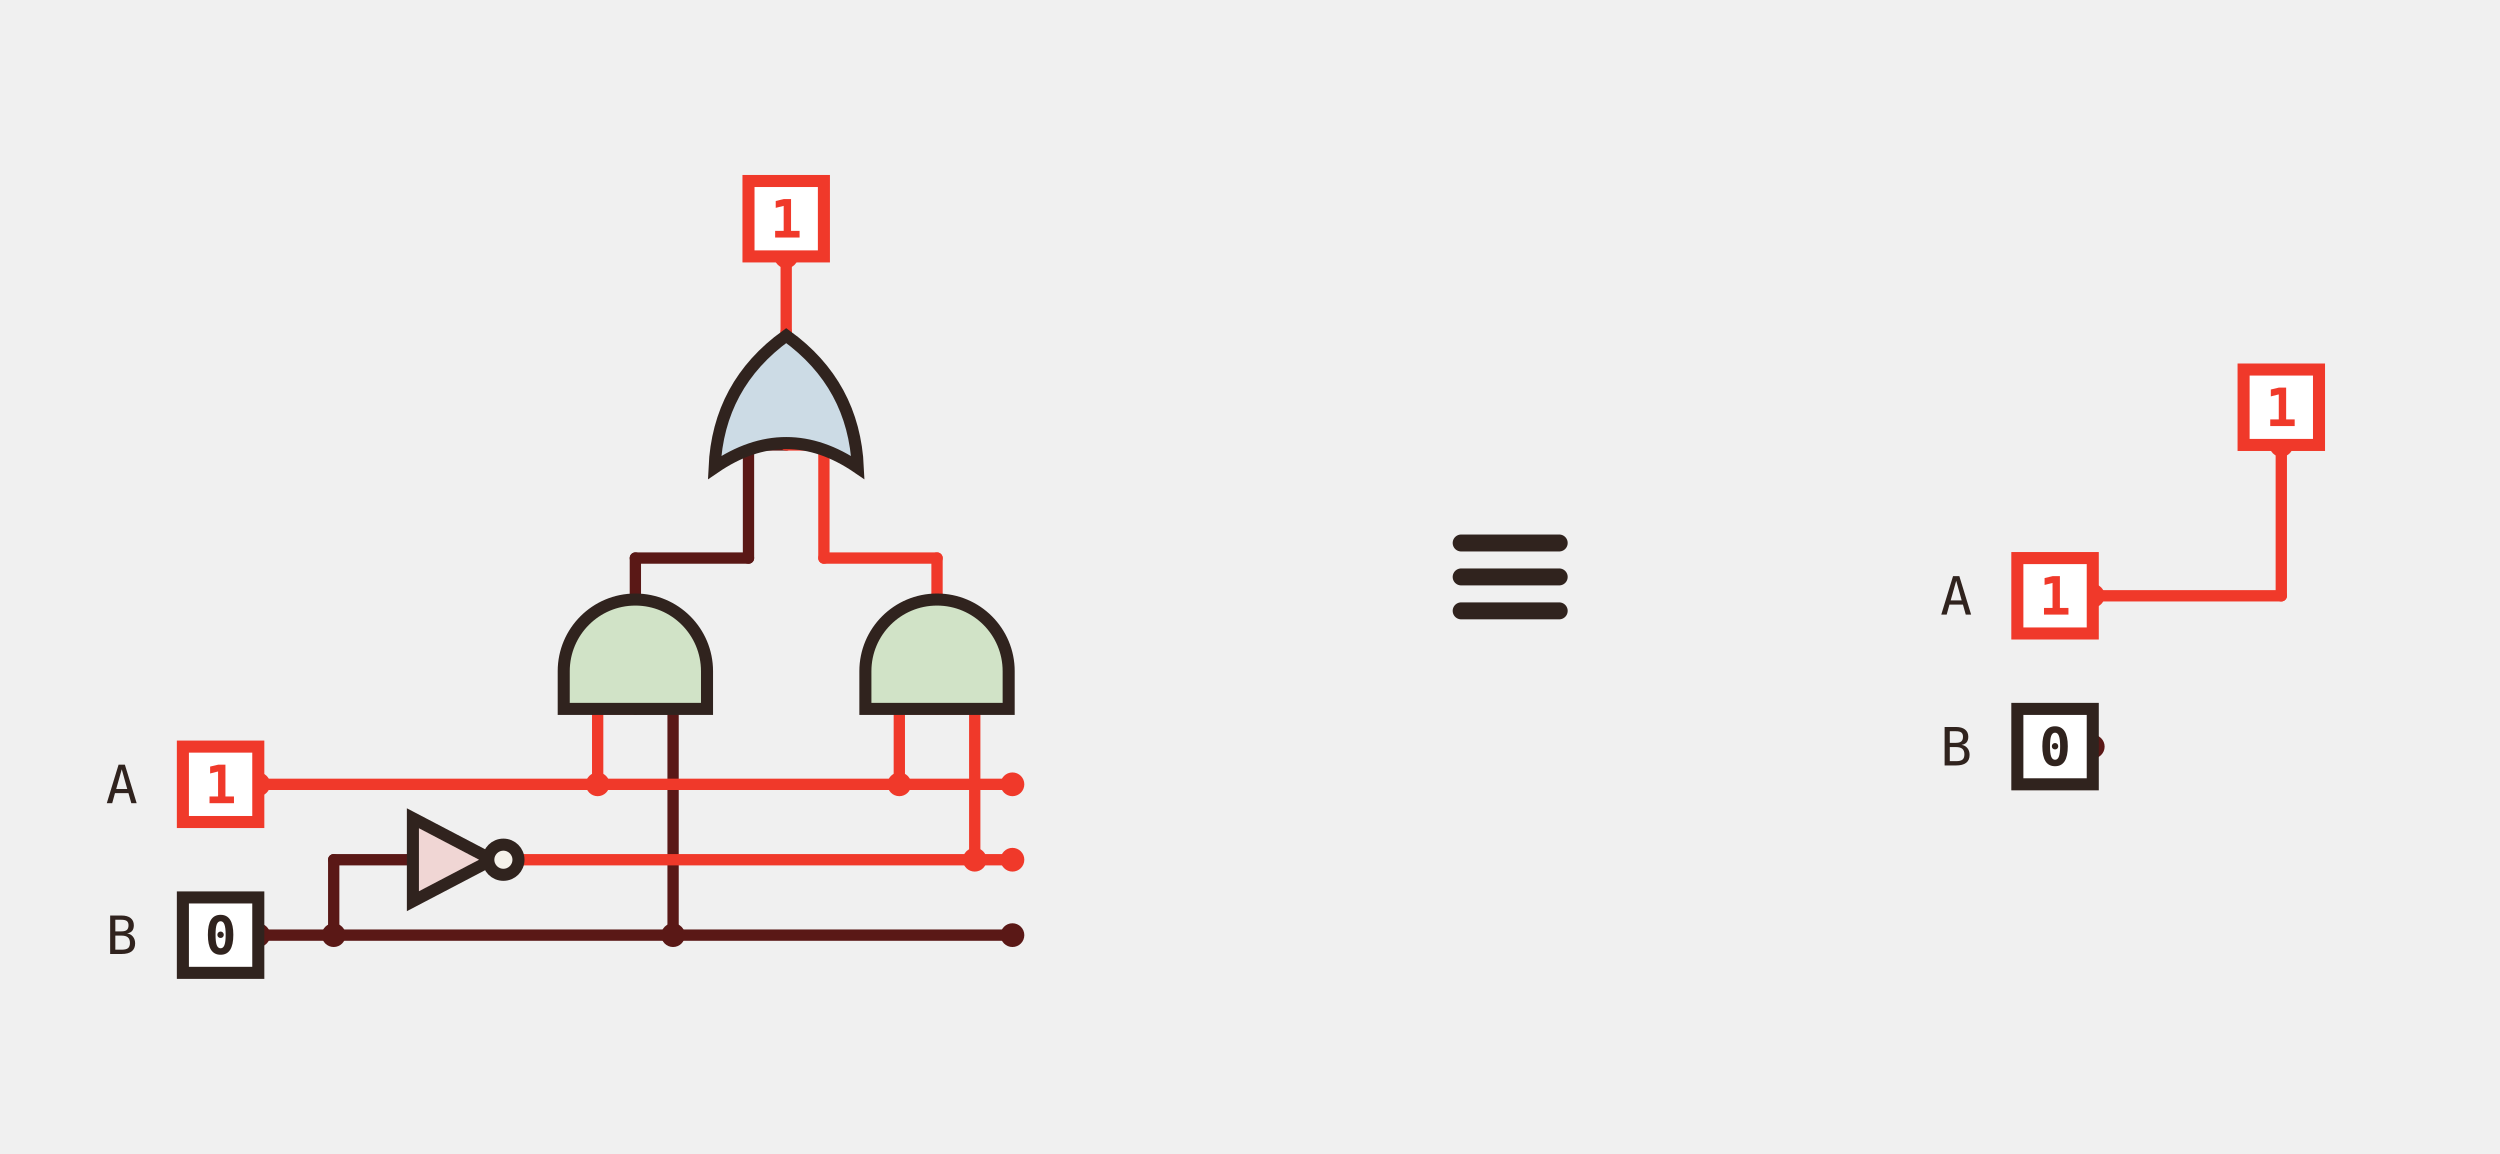
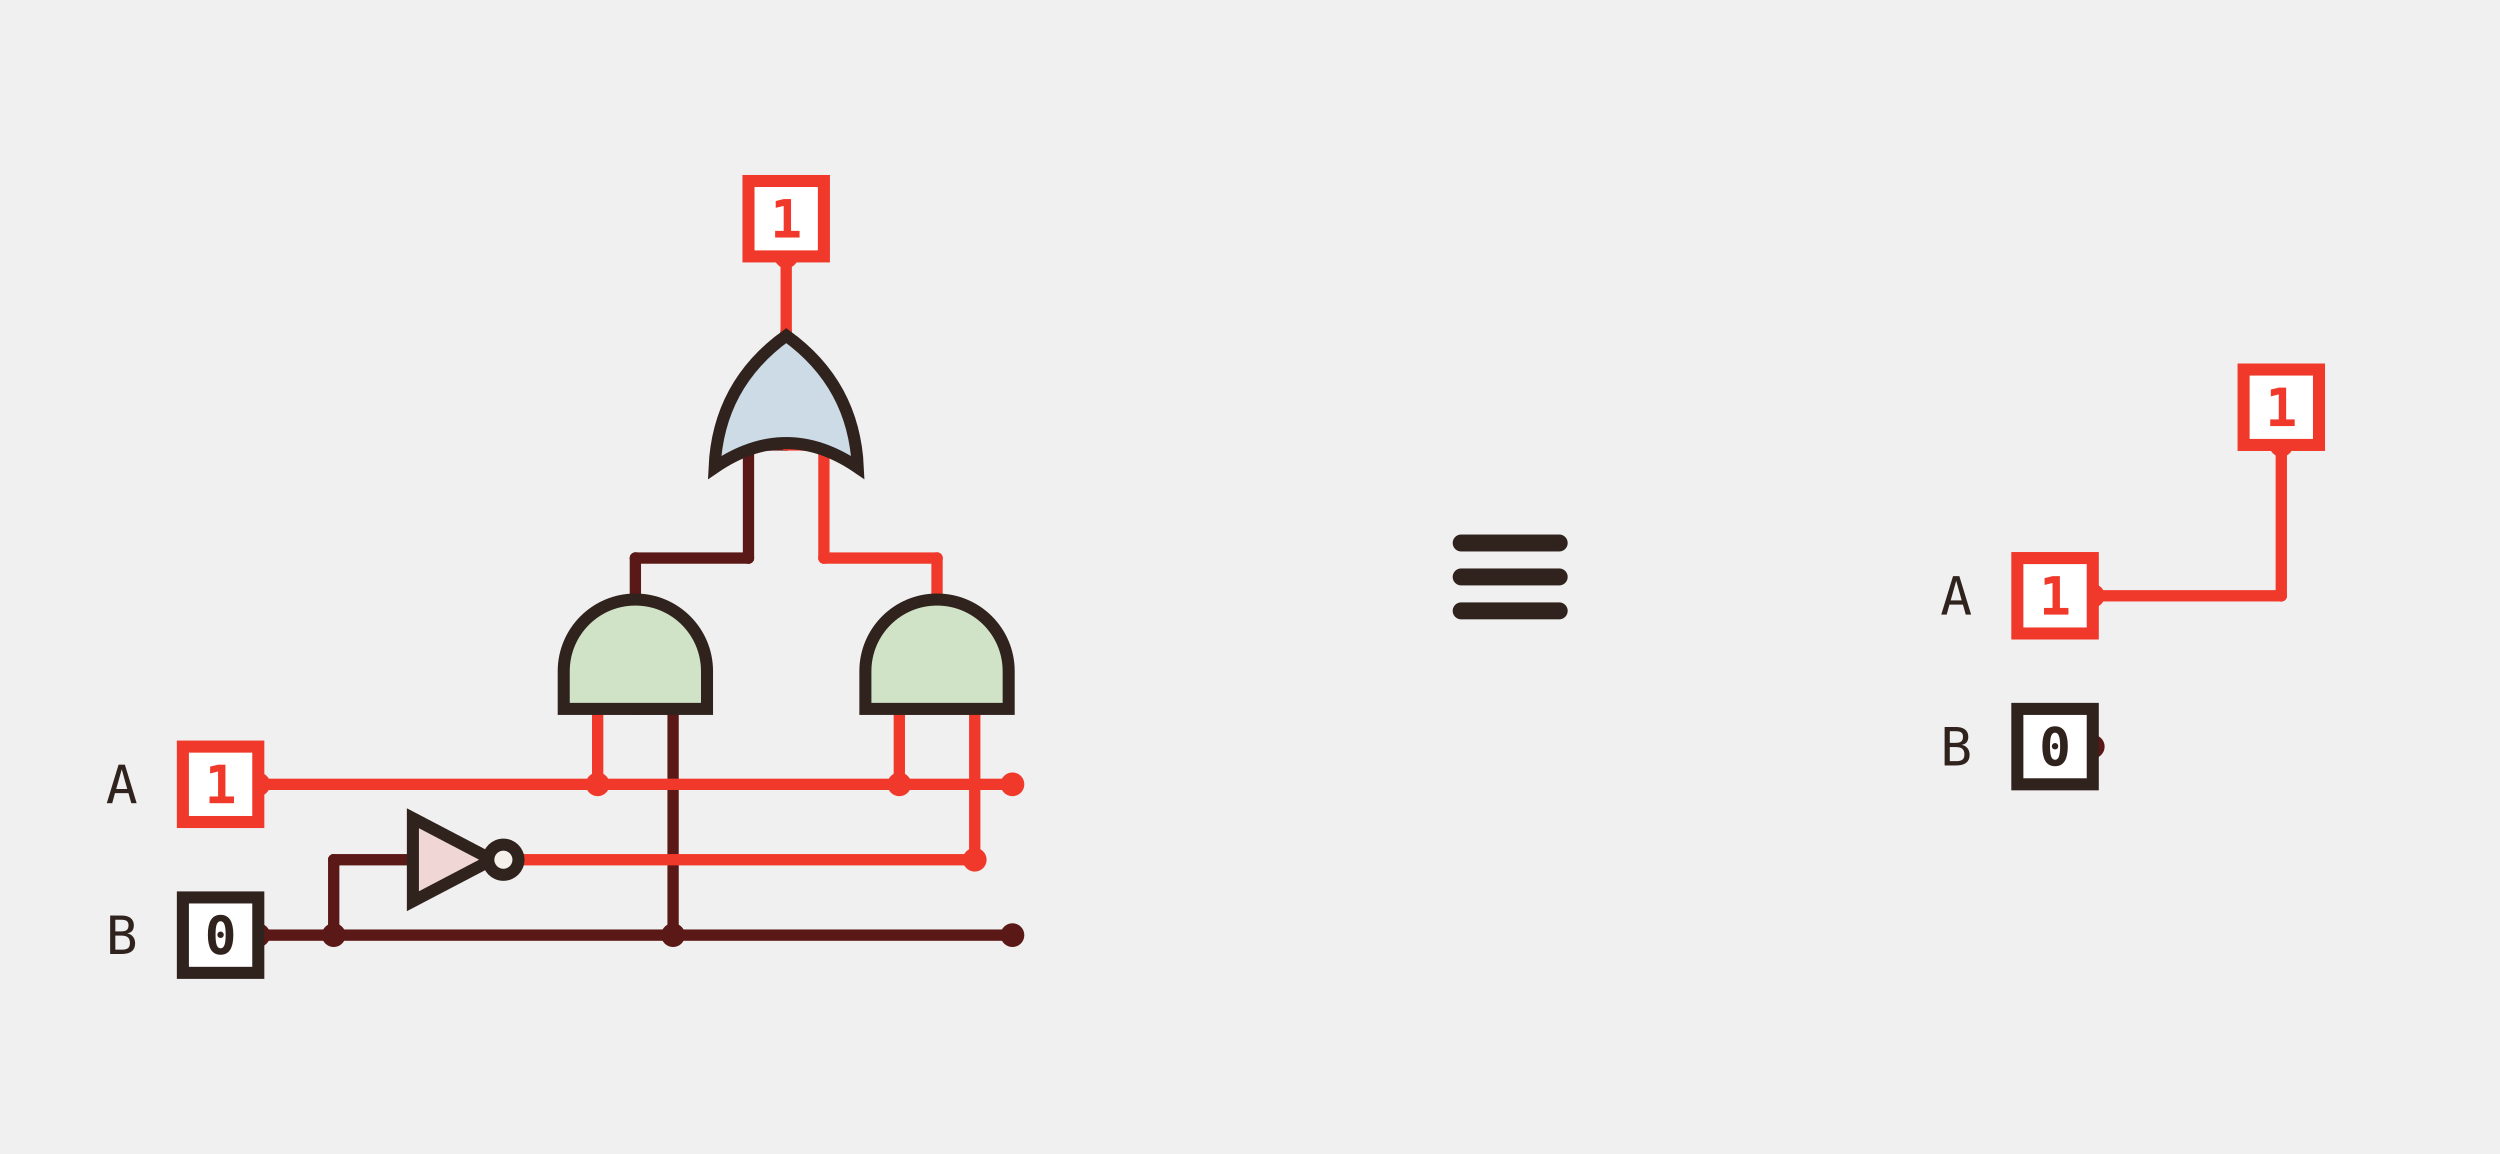
<svg xmlns="http://www.w3.org/2000/svg" width="1326" height="612" viewBox="0 0 663.0 306.0">
  <g transform="translate(0.0,0.0)">
    <g transform="translate(468.5,498)">
      <line x1="-400" y1="-290" x2="-310" y2="-290" stroke="#f0392a" stroke-width="3.0" stroke-linecap="round" />
      <line x1="-400" y1="-250" x2="-380" y2="-250" stroke="#5a1816" stroke-width="3.0" stroke-linecap="round" />
      <line x1="-310" y1="-310" x2="-310" y2="-290" stroke="#f0392a" stroke-width="3.0" stroke-linecap="round" />
      <line x1="-290" y1="-310" x2="-290" y2="-250" stroke="#5a1816" stroke-width="3.0" stroke-linecap="round" />
      <line x1="-300" y1="-340" x2="-300" y2="-350" stroke="#5a1816" stroke-width="3.0" stroke-linecap="round" />
      <line x1="-230" y1="-310" x2="-230" y2="-290" stroke="#f0392a" stroke-width="3.0" stroke-linecap="round" />
      <line x1="-210" y1="-310" x2="-210" y2="-270" stroke="#f0392a" stroke-width="3.0" stroke-linecap="round" />
      <line x1="-220" y1="-340" x2="-220" y2="-350" stroke="#f0392a" stroke-width="3.0" stroke-linecap="round" />
      <line x1="-270" y1="-380" x2="-270" y2="-350" stroke="#5a1816" stroke-width="3.0" stroke-linecap="round" />
      <line x1="-250" y1="-380" x2="-250" y2="-350" stroke="#f0392a" stroke-width="3.0" stroke-linecap="round" />
      <line x1="-260" y1="-410" x2="-260" y2="-430" stroke="#f0392a" stroke-width="3.0" stroke-linecap="round" />
      <line x1="-220" y1="-350" x2="-250" y2="-350" stroke="#f0392a" stroke-width="3.0" stroke-linecap="round" />
      <line x1="-300" y1="-350" x2="-270" y2="-350" stroke="#5a1816" stroke-width="3.0" stroke-linecap="round" />
      <line x1="-200" y1="-290" x2="-230" y2="-290" stroke="#f0392a" stroke-width="3.0" stroke-linecap="round" />
      <line x1="-200" y1="-250" x2="-290" y2="-250" stroke="#5a1816" stroke-width="3.0" stroke-linecap="round" />
      <line x1="-360" y1="-270" x2="-380" y2="-270" stroke="#5a1816" stroke-width="3.0" stroke-linecap="round" />
      <line x1="-330" y1="-270" x2="-210" y2="-270" stroke="#f0392a" stroke-width="3.0" stroke-linecap="round" />
      <line x1="-380" y1="-250" x2="-380" y2="-270" stroke="#5a1816" stroke-width="3.0" stroke-linecap="round" />
      <line x1="-380" y1="-250" x2="-290" y2="-250" stroke="#5a1816" stroke-width="3.0" stroke-linecap="round" />
-       <line x1="-200" y1="-270" x2="-210" y2="-270" stroke="#f0392a" stroke-width="3.0" stroke-linecap="round" />
      <line x1="-310" y1="-290" x2="-230" y2="-290" stroke="#f0392a" stroke-width="3.0" stroke-linecap="round" />
      <circle cx="-400" cy="-290" r="3.15" fill="#f0392a" />
      <circle cx="-400" cy="-250" r="3.15" fill="#5a1816" />
      <circle cx="-200" cy="-290" r="3.15" fill="#f0392a" />
      <circle cx="-200" cy="-250" r="3.15" fill="#5a1816" />
      <circle cx="-380" cy="-250" r="3.15" fill="#5a1816" />
-       <circle cx="-200" cy="-270" r="3.15" fill="#f0392a" />
      <circle cx="-310" cy="-290" r="3.15" fill="#f0392a" />
      <circle cx="-230" cy="-290" r="3.15" fill="#f0392a" />
      <circle cx="-210" cy="-270" r="3.15" fill="#f0392a" />
      <circle cx="-290" cy="-250" r="3.15" fill="#5a1816" />
      <circle cx="-260" cy="-430" r="3.15" fill="#f0392a" />
      <rect x="-420" y="-300" width="20" height="20" fill="#ffffff" stroke="#f0392a" stroke-width="3.2" />
      <text x="-410" y="-285" font-family="Fira Code, ui-monospace, monospace" font-size="14" font-weight="600" text-anchor="middle" fill="#f0392a">1</text>
      <text x="-432" y="-285" font-family="ui-monospace,monospace" font-size="14" text-anchor="end" fill="#30231e">A</text>
      <rect x="-420" y="-260" width="20" height="20" fill="#ffffff" stroke="#30231e" stroke-width="3.2" />
      <text x="-410" y="-245" font-family="Fira Code, ui-monospace, monospace" font-size="14" font-weight="600" text-anchor="middle" fill="#30231e">0</text>
      <text x="-432" y="-245" font-family="ui-monospace,monospace" font-size="14" text-anchor="end" fill="#30231e">B</text>
      <rect x="-270" y="-450" width="20" height="20" fill="#ffffff" stroke="#f0392a" stroke-width="3.2" />
      <text x="-260" y="-435" font-family="Fira Code, ui-monospace, monospace" font-size="14" font-weight="600" text-anchor="middle" fill="#f0392a">1</text>
      <line x1="-330" y1="-270" x2="-340" y2="-270" stroke="#f0392a" stroke-width="3.0" stroke-linecap="round" />
      <line x1="-360" y1="-270" x2="-350" y2="-270" stroke="#5a1816" stroke-width="3.0" stroke-linecap="round" />
      <g transform="translate(-350,-270) rotate(0)">
        <path d="M -9 -11 L 12 0 L -9 11 Z" fill="#f0d6d4" stroke="#30231e" stroke-width="3.2" stroke-linecap="square" stroke-linejoin="miter" />
        <circle cx="15" cy="0" r="4" fill="#f5f1ea" stroke="#30231e" stroke-width="3.2" />
      </g>
      <line x1="-270" y1="-380" x2="-260" y2="-380" stroke="#5a1816" stroke-width="3.0" stroke-linecap="round" />
      <line x1="-250" y1="-380" x2="-260" y2="-380" stroke="#f0392a" stroke-width="3.0" stroke-linecap="round" />
      <line x1="-260" y1="-410" x2="-260" y2="-400" stroke="#f0392a" stroke-width="3.0" stroke-linecap="round" />
      <g transform="translate(-260,-390) rotate(270)">
        <path d="M -16 -19 Q -3 0 -16 19 Q 6 18 19 0 Q 6 -18 -16 -19 Z" fill="#ccdbe5" stroke="#30231e" stroke-width="3.2" stroke-linecap="square" stroke-linejoin="miter" />
      </g>
      <line x1="-310" y1="-310" x2="-300" y2="-310" stroke="#f0392a" stroke-width="3.0" stroke-linecap="round" />
      <line x1="-290" y1="-310" x2="-300" y2="-310" stroke="#5a1816" stroke-width="3.0" stroke-linecap="round" />
      <line x1="-300" y1="-340" x2="-300" y2="-330" stroke="#5a1816" stroke-width="3.0" stroke-linecap="round" />
      <g transform="translate(-300,-320) rotate(270)">
        <path d="M -10 -19 L 0 -19 A 19 19 0 0 1 0 19 L -10 19 Z" fill="#d1e3c7" stroke="#30231e" stroke-width="3.2" stroke-linecap="square" stroke-linejoin="miter" />
      </g>
      <line x1="-230" y1="-310" x2="-220" y2="-310" stroke="#f0392a" stroke-width="3.0" stroke-linecap="round" />
      <line x1="-210" y1="-310" x2="-220" y2="-310" stroke="#f0392a" stroke-width="3.0" stroke-linecap="round" />
      <line x1="-220" y1="-340" x2="-220" y2="-330" stroke="#f0392a" stroke-width="3.0" stroke-linecap="round" />
      <g transform="translate(-220,-320) rotate(270)">
        <path d="M -10 -19 L 0 -19 A 19 19 0 0 1 0 19 L -10 19 Z" fill="#d1e3c7" stroke="#30231e" stroke-width="3.2" stroke-linecap="square" stroke-linejoin="miter" />
      </g>
    </g>
  </g>
  <line x1="387.5" y1="144.0" x2="413.5" y2="144.0" stroke="#30231e" stroke-width="4.5" stroke-linecap="round" />
  <line x1="387.5" y1="153.0" x2="413.5" y2="153.0" stroke="#30231e" stroke-width="4.5" stroke-linecap="round" />
  <line x1="387.5" y1="162.0" x2="413.5" y2="162.0" stroke="#30231e" stroke-width="4.5" stroke-linecap="round" />
  <g transform="translate(486.5,50.0)">
    <g transform="translate(-601.5,-512)">
      <line x1="670" y1="620" x2="720" y2="620" stroke="#f0392a" stroke-width="3.0" stroke-linecap="round" />
      <line x1="720" y1="620" x2="720" y2="580" stroke="#f0392a" stroke-width="3.0" stroke-linecap="round" />
      <circle cx="670" cy="620" r="3.15" fill="#f0392a" />
      <circle cx="670" cy="660" r="3.15" fill="#5a1816" />
      <circle cx="720" cy="580" r="3.15" fill="#f0392a" />
      <rect x="650" y="610" width="20" height="20" fill="#ffffff" stroke="#f0392a" stroke-width="3.2" />
      <text x="660" y="625" font-family="Fira Code, ui-monospace, monospace" font-size="14" font-weight="600" text-anchor="middle" fill="#f0392a">1</text>
      <text x="638" y="625" font-family="ui-monospace,monospace" font-size="14" text-anchor="end" fill="#30231e">A</text>
      <rect x="650" y="650" width="20" height="20" fill="#ffffff" stroke="#30231e" stroke-width="3.2" />
      <text x="660" y="665" font-family="Fira Code, ui-monospace, monospace" font-size="14" font-weight="600" text-anchor="middle" fill="#30231e">0</text>
      <text x="638" y="665" font-family="ui-monospace,monospace" font-size="14" text-anchor="end" fill="#30231e">B</text>
      <rect x="710" y="560" width="20" height="20" fill="#ffffff" stroke="#f0392a" stroke-width="3.2" />
      <text x="720" y="575" font-family="Fira Code, ui-monospace, monospace" font-size="14" font-weight="600" text-anchor="middle" fill="#f0392a">1</text>
    </g>
  </g>
</svg>
